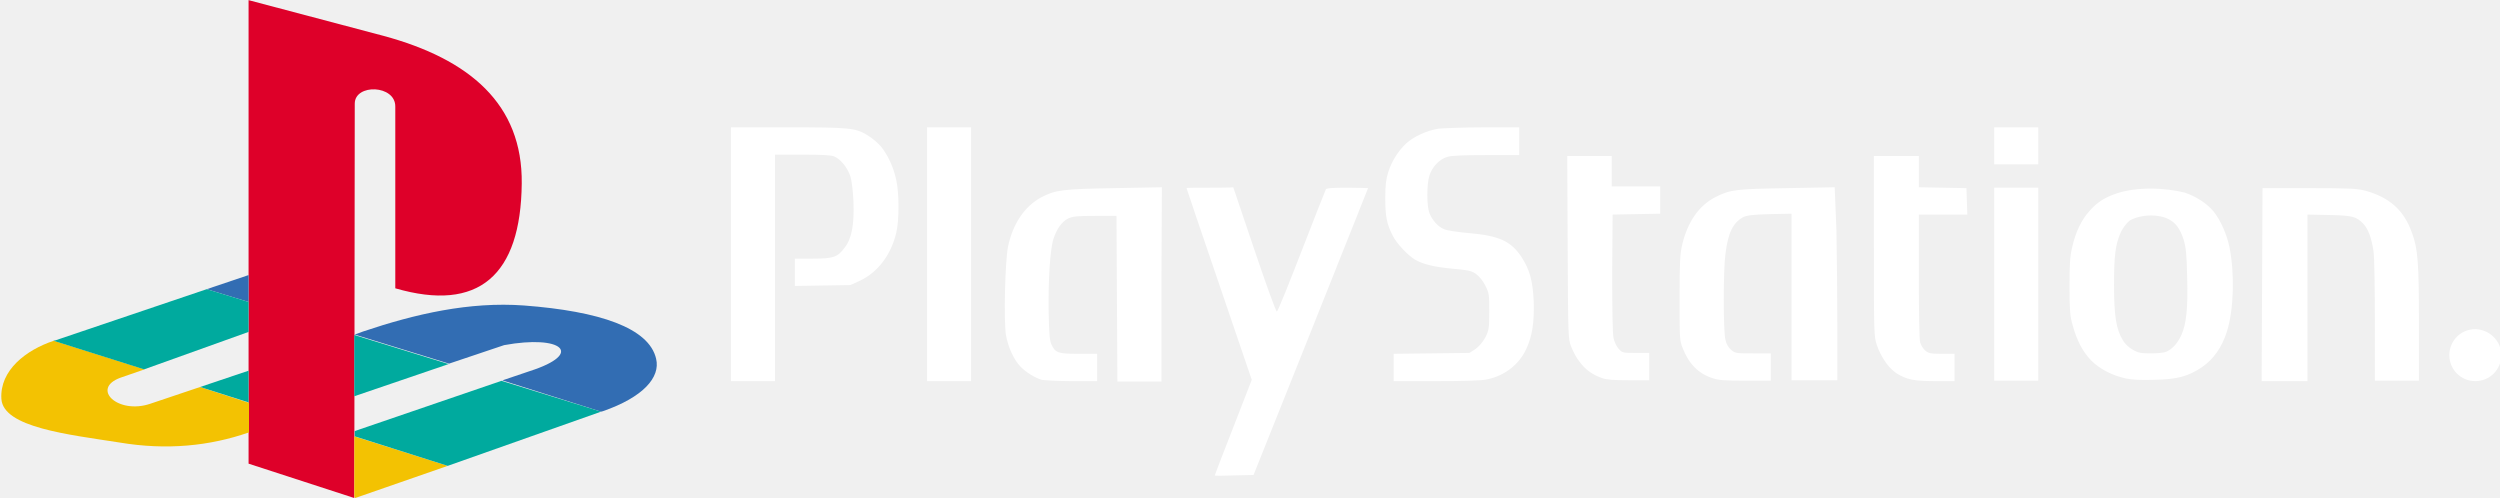
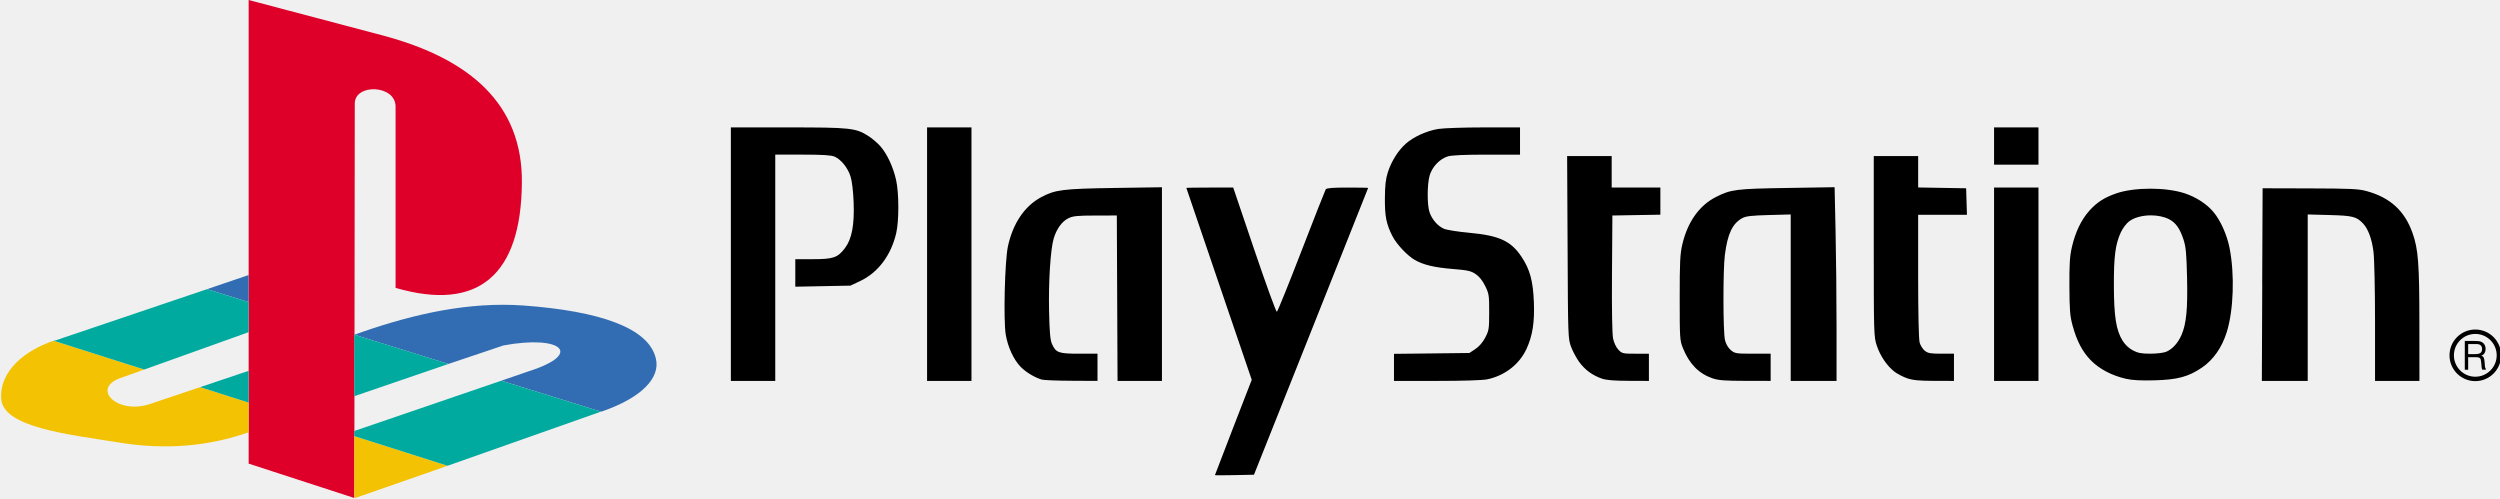
- <svg xmlns="http://www.w3.org/2000/svg" version="1.1" id="svg2" x="0px" y="0px" viewBox="0 0 567.4 113" enable-background="new 0 0 567.4 113" xml:space="preserve">
+ <svg xmlns="http://www.w3.org/2000/svg" version="1.1" id="svg2" x="0px" y="0px" width="567.429px" height="113.032px" viewBox="0 0 567.429 113.032" enable-background="new 0 0 567.429 113.032" xml:space="preserve">
  <g>
-     <path id="path2998" fill="#FFFFFF" d="M165.9,28.9v28.8v28.8h5h5V60.8V35.1h6.2c4.5,0,6.5,0.1,7.2,0.4c1.5,0.6,3,2.5,3.7,4.5   c0.3,1,0.6,3.3,0.7,5.8c0.2,5.2-0.4,8.4-2,10.4c-1.6,2.2-2.6,2.5-7.3,2.5h-4v3.1v3.1l6.3-0.1l6.3-0.1l2.2-1c4-1.9,7-5.8,8.2-10.8   c0.7-2.8,0.7-9.1,0-12.1c-0.6-2.9-2-5.8-3.5-7.6c-0.6-0.7-1.9-1.8-2.7-2.3c-2.9-1.9-4.1-2-18.4-2C178.8,28.9,165.9,28.9,165.9,28.9   z M210.4,28.9v28.8v28.8h5h5V57.7V28.9h-5H210.4z M336.8,28.9c-4.5,0-9.2,0.2-10.3,0.3c-2.6,0.4-5.7,1.8-7.4,3.4   c-1.7,1.6-3.2,3.9-4,6.4c-0.5,1.5-0.7,3-0.7,5.9c0,4.1,0.3,5.9,1.7,8.6c0.9,1.8,3.4,4.4,5,5.4c1.9,1.1,4.4,1.7,8.7,2.1   c3.3,0.3,4,0.4,5.1,1.1c0.8,0.6,1.6,1.5,2.2,2.7c0.9,1.8,0.9,2.1,0.9,6c0,3.8-0.1,4.2-0.9,5.8c-0.6,1.1-1.4,2-2.2,2.6l-1.4,0.9   l-8.6,0.1l-8.6,0.1v3.1v3.1h9.7c5.9,0,10.4-0.1,11.5-0.4c4-0.8,7.3-3.4,8.9-6.9c1.4-3,1.8-6,1.7-10.6c-0.2-4.8-0.9-7.4-2.8-10.3   c-2.4-3.6-5.1-4.8-11.9-5.4c-2.5-0.2-5.1-0.6-5.7-0.9c-1.4-0.6-2.7-2.1-3.3-3.7c-0.6-1.6-0.6-6.4,0-8.4c0.6-2,2.3-3.8,4.1-4.3   c0.9-0.3,3.9-0.4,8.8-0.4h7.5V32v-3.1L336.8,28.9L336.8,28.9z M452.6,28.9v4.2v4.2h5h5v-4.2v-4.2h-5   C457.6,28.9,452.6,28.9,452.6,28.9z M355.7,35.4l0.1,20.7c0.1,20.4,0.1,20.8,0.8,22.6c0.4,1,1.2,2.6,1.9,3.4c1.3,1.8,3,3,5.1,3.7   c1,0.4,2.8,0.5,6.1,0.5l4.6,0v-3.1v-3.1h-3c-2.9,0-3.1,0-3.9-0.9c-0.5-0.5-1-1.6-1.2-2.5c-0.2-1-0.3-6.4-0.3-14.8l0.1-13.2l5.4-0.1   l5.4-0.1v-3.1v-3.1h-5.5h-5.5V39v-3.6h-5H355.7L355.7,35.4z M425.3,35.4v20.5c0,19.8,0,20.5,0.7,22.5c0.8,2.3,2.3,4.7,4,6   c0.6,0.5,1.9,1.2,2.9,1.5c1.3,0.4,2.7,0.6,6.2,0.6l4.5,0v-3.1v-3.1h-2.9c-2.4,0-3-0.1-3.7-0.7c-0.5-0.4-1-1.2-1.2-1.9   c-0.2-0.7-0.3-6.6-0.3-15.1V48.7h5.5h5.5l-0.1-3l-0.1-3l-5.4-0.1l-5.4-0.1V39v-3.6h-5H425.3L425.3,35.4z M416.4,42.5l-10.8,0.2   c-11.6,0.2-12.8,0.3-16.2,2c-3.8,1.9-6.4,5.7-7.6,10.8c-0.5,2.1-0.6,4-0.6,12.1c0,9.2,0,9.7,0.7,11.4c1.4,3.6,3.6,5.8,6.7,6.8   c1.4,0.5,2.8,0.6,7.5,0.6l5.8,0v-3.1v-3.1h-4c-3.8,0-4.1,0-5-0.8c-0.6-0.5-1.1-1.3-1.3-2.3c-0.5-1.8-0.5-15.9,0-19.4   c0.6-4.9,1.7-7.1,4-8.4c0.8-0.4,2.1-0.6,6-0.7l5-0.1v18.9v18.9h5.2h5.2V74.3c0-6.7-0.1-16.6-0.2-22L416.4,42.5z M263.7,42.5   l-10.8,0.2c-11.7,0.2-13.4,0.4-16.6,2.1c-3.7,2-6.4,5.9-7.5,11.1c-0.7,3.3-1,16.8-0.5,20.1c0.5,2.8,1.8,5.7,3.4,7.3   c1.2,1.2,3.1,2.4,4.7,2.9c0.4,0.1,3.5,0.3,6.7,0.3l5.9,0v-3.1v-3.1h-4.2c-4.7,0-5.3-0.2-6.2-2.2c-0.4-0.9-0.5-2.7-0.6-7.4   c-0.1-6.8,0.3-14.1,1.1-16.5c0.7-2.2,1.9-3.9,3.3-4.6c1.1-0.5,2-0.6,6.1-0.6l4.9,0l0.1,18.8l0.1,18.8h5h5v-22L263.7,42.5   L263.7,42.5z M274.6,42.6c-2.9,0-5.3,0-5.3,0.1c0,0,3.3,9.9,7.4,21.8l7.4,21.7L279.9,97c-2.3,5.9-4.2,10.8-4.2,10.9s2,0.1,4.4,0   l4.4-0.1l13-32.5c7.1-17.9,13-32.5,13-32.6c0,0-2.1-0.1-4.7-0.1c-3.4,0-4.8,0.1-4.9,0.4c-0.1,0.2-2.6,6.5-5.5,14   c-2.9,7.5-5.4,13.7-5.6,13.7c-0.2,0.1-2.5-6.3-5.1-14l-4.8-14.2C279.9,42.6,274.6,42.6,274.6,42.6z M452.6,42.6v21.9v21.9h5h5V64.5   V42.6h-5H452.6z M513.5,42.7l-0.1,21.9h0l-0.1,21.9h5.2h5.2V67.6V48.7l5,0.1c5.3,0.1,6.1,0.4,7.6,1.9c1.2,1.2,2,3.5,2.4,6.4   c0.2,1.5,0.3,8.6,0.3,16v13.3h5h5l0-12.9c0-13.7-0.2-17-1.6-20.7c-1.8-5.1-5.1-8-10.5-9.5c-1.8-0.5-3.7-0.6-12.8-0.6L513.5,42.7   L513.5,42.7z M488.1,42.8c-2.8,0-5.7,0.4-7.7,1.1c-2.7,0.9-4.4,2-6.1,3.9c-1.9,2.1-3.2,4.8-4,8.3c-0.5,2.1-0.6,3.8-0.6,8.9   c0,5.4,0.1,6.7,0.7,8.8c1,3.6,2.3,6,4.2,8c1.9,1.9,4.7,3.4,7.9,4.1c1.4,0.3,3.4,0.4,6.5,0.3c5.2-0.1,7.7-0.8,10.8-2.9   c2.6-1.8,4.5-4.5,5.6-8c1.6-5,1.8-13.2,0.6-19.2c-0.6-2.9-2-6.1-3.6-8.1c-1.5-1.8-3.9-3.4-6.6-4.3   C493.8,43.2,490.9,42.8,488.1,42.8L488.1,42.8z M488.2,48.9c1.5,0,3,0.3,4.1,0.9c1.5,0.8,2.5,2.1,3.3,4.6c0.5,1.7,0.7,3.2,0.8,8.6   c0.2,7.1-0.2,10.5-1.3,13c-0.8,1.8-2,3.2-3.4,3.8c-0.6,0.3-2.2,0.4-3.6,0.4c-2.1,0-2.8-0.1-4-0.8c-0.9-0.5-1.8-1.3-2.3-2.2   c-1.5-2.4-2-5.5-2-12.5c0-6.7,0.3-9.3,1.6-12.1c0.4-0.9,1.3-2,1.9-2.5C484.4,49.4,486.3,48.9,488.2,48.9L488.2,48.9z" />
-     <path id="path3775" fill="#FFFFFF" d="M559.4,83.9h0.8v-2.8h1.8c0.5,0,0.8,0.1,0.9,0.2c0.1,0.1,0.2,0.5,0.3,1l0.1,0.8   c0,0.2,0,0.3,0.1,0.4c0,0.1,0.1,0.2,0.1,0.3h0.8v-0.2c-0.1-0.1-0.1-0.1-0.1-0.2c0-0.1-0.1-0.2-0.1-0.4l-0.1-1c0-0.5-0.1-0.8-0.2-1   c-0.1-0.3-0.3-0.4-0.6-0.5c0.3-0.1,0.6-0.2,0.7-0.5c0.2-0.3,0.3-0.6,0.3-1c0-0.3-0.1-0.6-0.2-0.9c-0.1-0.3-0.4-0.5-0.6-0.6   c-0.2-0.1-0.5-0.2-0.8-0.2c-0.2,0-0.5,0-0.9,0h-2.2L559.4,83.9L559.4,83.9z M560.2,80.4v-2.3h1.6c0.3,0,0.5,0,0.7,0   c0.2,0,0.4,0.1,0.5,0.2c0.1,0.1,0.3,0.2,0.3,0.4c0.1,0.2,0.1,0.3,0.1,0.5c0,0.4-0.1,0.7-0.4,0.9c-0.2,0.2-0.6,0.3-1.2,0.3   L560.2,80.4L560.2,80.4z" />
-     <path id="path3004" fill="#FFFFFF" stroke="#FFFFFF" stroke-miterlimit="10" d="M567.2,80.6c0,3-2.4,5.4-5.4,5.4   c-3,0-5.4-2.4-5.4-5.4s2.4-5.4,5.4-5.4C564.8,75.3,567.2,77.7,567.2,80.6z" />
+     <path id="path2998" d="M165.884,28.918v28.77v28.769h5.039h5.039V60.776V35.095h6.186c4.461,0,6.475,0.12,7.233,0.437   c1.496,0.625,3.036,2.529,3.667,4.521c0.331,1.047,0.604,3.313,0.701,5.831c0.2,5.154-0.398,8.356-1.971,10.433   c-1.641,2.168-2.645,2.51-7.284,2.51h-3.982v3.119v3.127l6.257-0.121l6.258-0.122l2.214-1.046c4.045-1.908,6.982-5.811,8.167-10.84   c0.662-2.808,0.652-9.086-0.021-12.099c-0.646-2.896-1.991-5.813-3.504-7.579c-0.633-0.738-1.857-1.797-2.712-2.347   c-2.933-1.882-4.062-2.001-18.356-2.001H165.884z M210.419,28.918v28.77v28.769h5.038h5.039V57.688v-28.77h-5.039H210.419z    M336.791,28.918c-4.514,0.001-9.158,0.16-10.321,0.346c-2.622,0.418-5.682,1.805-7.415,3.372c-1.748,1.579-3.238,3.949-4.044,6.44   c-0.501,1.548-0.659,2.959-0.68,5.933c-0.028,4.103,0.317,5.851,1.728,8.614c0.916,1.798,3.361,4.393,5.039,5.363   c1.948,1.129,4.44,1.727,8.725,2.072c3.26,0.264,4.02,0.426,5.08,1.129c0.834,0.551,1.566,1.453,2.184,2.711   c0.87,1.771,0.919,2.141,0.915,5.953c-0.004,3.801-0.058,4.176-0.896,5.771c-0.567,1.083-1.385,2.032-2.244,2.601l-1.352,0.895   l-8.563,0.102l-8.553,0.092v3.077v3.068h9.73c5.92,0,10.412-0.146,11.459-0.366c3.984-0.839,7.299-3.421,8.908-6.938   c1.357-2.963,1.834-6.008,1.656-10.576c-0.186-4.817-0.9-7.441-2.824-10.32c-2.389-3.576-5.063-4.802-11.854-5.424   c-2.513-0.23-5.086-0.635-5.72-0.904c-1.397-0.592-2.704-2.082-3.28-3.738c-0.57-1.633-0.561-6.361,0.02-8.359   c0.572-1.973,2.306-3.79,4.135-4.338c0.884-0.266,3.852-0.396,8.848-0.396H345v-3.09v-3.088H336.791L336.791,28.918z    M452.597,28.918v4.227v4.226h5.039h5.039v-4.226v-4.227h-5.039H452.597z M355.695,35.42l0.104,20.723   c0.09,20.399,0.104,20.754,0.803,22.604c0.389,1.033,1.225,2.58,1.857,3.443c1.293,1.76,2.973,2.994,5.1,3.738   c1.023,0.359,2.76,0.498,6.064,0.51l4.633,0.02V83.37v-3.088h-3.027c-2.881,0-3.072-0.039-3.891-0.895   c-0.508-0.529-1.006-1.563-1.207-2.52c-0.221-1.032-0.313-6.405-0.256-14.791l0.092-13.164l5.445-0.092l5.445-0.092v-3.076v-3.08   h-5.527h-5.525v-3.576V35.42h-5.049H355.695L355.695,35.42z M425.291,35.42v20.469c0,19.797,0.023,20.54,0.672,22.512   c0.77,2.347,2.338,4.672,4.043,5.973c0.65,0.497,1.939,1.165,2.863,1.482c1.289,0.445,2.73,0.582,6.156,0.59l4.469,0.01v-3.088   V80.28h-2.885c-2.41,0-3.02-0.104-3.727-0.662c-0.467-0.365-0.996-1.205-1.18-1.868c-0.205-0.739-0.336-6.584-0.336-15.106V48.748   h5.537h5.537l-0.092-3.007l-0.092-3.008l-5.445-0.09l-5.443-0.093v-3.565V35.42h-5.039H425.291L425.291,35.42z M416.402,42.489   l-10.758,0.174c-11.568,0.178-12.766,0.32-16.162,2.042c-3.799,1.925-6.447,5.663-7.648,10.788   c-0.502,2.138-0.59,3.979-0.59,12.109c0,9.231,0.027,9.661,0.742,11.428c1.441,3.561,3.586,5.759,6.674,6.826   c1.361,0.471,2.781,0.58,7.457,0.588l5.771,0.011v-3.089v-3.088h-4.043c-3.828,0-4.088-0.047-4.998-0.813   c-0.602-0.505-1.092-1.35-1.32-2.255c-0.453-1.794-0.475-15.937-0.031-19.362c0.631-4.865,1.727-7.146,4.014-8.371   c0.787-0.42,2.145-0.57,5.973-0.67l4.957-0.132v18.896v18.885h5.203h5.201V74.315c0-6.674-0.105-16.567-0.225-21.982   L416.402,42.489z M263.73,42.5l-10.808,0.162c-11.746,0.181-13.433,0.396-16.64,2.113c-3.725,1.994-6.385,5.936-7.508,11.123   c-0.713,3.295-1.047,16.791-0.498,20.053c0.48,2.847,1.811,5.713,3.404,7.334c1.172,1.193,3.117,2.369,4.743,2.865   c0.447,0.137,3.481,0.258,6.745,0.273l5.932,0.031v-3.088V80.28h-4.154c-4.686,0-5.303-0.221-6.186-2.235   c-0.395-0.897-0.549-2.662-0.65-7.416c-0.146-6.756,0.324-14.086,1.056-16.519c0.657-2.185,1.881-3.863,3.321-4.57   c1.052-0.516,2.019-0.613,6.125-0.62l4.875-0.011l0.082,18.773l0.082,18.772h5.039h5.039V64.473V42.5L263.73,42.5z M274.58,42.571   c-2.928,0-5.319,0.037-5.313,0.082c0.004,0.045,3.346,9.857,7.426,21.811l7.416,21.738l-4.176,10.769   c-2.295,5.927-4.175,10.819-4.175,10.869s1.993,0.05,4.429,0l4.43-0.091l12.951-32.508c7.127-17.879,12.963-32.543,12.963-32.588   c0.002-0.045-2.102-0.082-4.684-0.082c-3.404,0-4.765,0.113-4.947,0.408c-0.137,0.223-2.627,6.543-5.525,14.049   c-2.898,7.504-5.398,13.688-5.566,13.744c-0.17,0.057-2.471-6.265-5.109-14.049l-4.795-14.152H274.58z M452.597,42.571v21.942   v21.942h5.039h5.039V64.513V42.571h-5.039H452.597z M513.548,42.733l-0.094,21.861h0.012l-0.092,21.861h5.211h5.201V67.571V48.676   l4.957,0.133c5.262,0.137,6.141,0.356,7.619,1.939c1.16,1.24,1.988,3.499,2.357,6.439c0.191,1.539,0.346,8.603,0.346,16.01v13.258   h5.039h5.037l-0.01-12.922c-0.002-13.704-0.242-16.956-1.564-20.672c-1.795-5.053-5.102-8.049-10.482-9.508   c-1.779-0.483-3.68-0.567-12.811-0.59L513.548,42.733L513.548,42.733z M488.07,42.825c-2.842,0-5.674,0.357-7.709,1.057   c-2.709,0.932-4.41,2.023-6.117,3.921c-1.852,2.06-3.193,4.849-3.98,8.259c-0.482,2.09-0.596,3.844-0.568,8.939   c0.027,5.359,0.133,6.729,0.711,8.848c0.979,3.596,2.26,6.016,4.205,7.985c1.916,1.938,4.748,3.423,7.936,4.146   c1.434,0.324,3.422,0.426,6.461,0.344c5.238-0.139,7.73-0.813,10.787-2.904c2.563-1.752,4.5-4.516,5.598-7.995   c1.57-4.968,1.846-13.157,0.641-19.2c-0.586-2.936-2.01-6.119-3.598-8.056c-1.492-1.821-3.936-3.418-6.551-4.287   C493.773,43.182,490.912,42.825,488.07,42.825L488.07,42.825z M488.193,48.879c1.475,0,2.953,0.285,4.113,0.873   c1.514,0.768,2.465,2.104,3.291,4.632c0.541,1.653,0.676,3.158,0.803,8.625c0.166,7.14-0.162,10.505-1.27,13.043   c-0.781,1.792-2.045,3.185-3.434,3.779c-0.592,0.253-2.156,0.446-3.605,0.446c-2.055,0-2.844-0.145-3.992-0.75   c-0.902-0.478-1.773-1.295-2.336-2.205c-1.469-2.371-1.953-5.48-1.973-12.484c-0.016-6.667,0.328-9.348,1.557-12.059   c0.416-0.92,1.256-2.043,1.879-2.52C484.41,49.356,486.296,48.879,488.193,48.879L488.193,48.879z" />
+     <path id="path3775" d="M559.435,83.912h0.77v-2.835h1.756c0.48,0,0.795,0.078,0.938,0.232c0.139,0.148,0.229,0.493,0.268,1.032   l0.068,0.836c0.012,0.159,0.029,0.292,0.055,0.399c0.023,0.115,0.063,0.228,0.117,0.335h0.807v-0.21   c-0.064-0.057-0.107-0.125-0.135-0.204c-0.037-0.095-0.063-0.212-0.072-0.351l-0.07-0.972c-0.047-0.472-0.109-0.796-0.189-0.972   c-0.117-0.264-0.322-0.422-0.611-0.477c0.309-0.07,0.555-0.244,0.742-0.525c0.189-0.285,0.283-0.633,0.283-1.039   c0-0.334-0.068-0.625-0.207-0.871c-0.145-0.275-0.352-0.487-0.617-0.635c-0.217-0.12-0.477-0.198-0.777-0.234   c-0.201-0.023-0.508-0.036-0.914-0.036h-2.209V83.912L559.435,83.912z M560.207,80.375v-2.288h1.557   c0.303,0,0.523,0.008,0.662,0.022c0.205,0.033,0.369,0.092,0.488,0.174c0.146,0.097,0.256,0.219,0.328,0.369   c0.08,0.158,0.121,0.334,0.121,0.526c0,0.433-0.121,0.739-0.367,0.921c-0.246,0.184-0.648,0.274-1.207,0.274L560.207,80.375   L560.207,80.375z" />
+     <path id="path3004" fill="none" stroke="#000000" stroke-miterlimit="10" d="M567.179,80.649c0,2.957-2.398,5.356-5.355,5.356   c-2.959,0-5.355-2.397-5.355-5.356s2.396-5.356,5.355-5.356C564.781,75.292,567.179,77.69,567.179,80.649z" />
    <g id="g3" transform="translate(-61.6856, -312.868)">
-       <path id="path7" fill="#DE0029" d="M142.2,336.4l-0.1,89.5l-24-7.8V312.9l30.6,8.1c19.6,5.3,31.6,15.5,31.4,33.5    c-0.2,20.9-9.8,29.3-28.7,23.8v-41.2C151.5,332.1,142.2,331.8,142.2,336.4L142.2,336.4z" />
-       <path id="path9" fill="#F3C202" d="M107.1,400.7l-11.3,3.8c-7.3,2.5-13.6-3.4-6.8-5.9l5.5-1.9l-20.6-6.5    c-6.3,2.1-12.3,6.7-11.9,13.2c0.4,6.5,15.3,8.1,26.8,9.9c10.7,1.8,20.5,0.8,29.4-2.3v-6.7L107.1,400.7L107.1,400.7z M142.3,425.9    l21-7.3l-21.2-6.7v13.6L142.3,425.9L142.3,425.9z" />
-       <path id="path11" fill="#326DB3" d="M198.1,406.3l0.4-0.1c9.2-3.2,13.1-7.7,12.1-11.9c-1.6-7-12.8-10.8-30-12.1    c-12.4-0.9-24.6,1.9-36.5,5.9l-1.9,0.7l21.4,6.6l12.5-4.2c13.1-2.4,18.3,1.9,5.8,5.9l-6.2,2.1L198.1,406.3L198.1,406.3z     M118.1,375.3l-9.5,3.2l9.5,2.9V375.3L118.1,375.3z" />
-       <path id="path13" fill="#00AA9E" d="M163.3,418.6l34.8-12.3l-22.6-7l-33.3,11.4v1.2L163.3,418.6L163.3,418.6z M118.1,397l-11,3.7    l11,3.5V397L118.1,397z M142.1,402.8v-13.9l21.4,6.6L142.1,402.8L142.1,402.8z M94.4,396.7l23.7-8.5v-6.8l-9.5-2.9l-34.3,11.6    c-0.1,0-0.3,0.1-0.5,0.1L94.4,396.7L94.4,396.7z" />
+       <path id="path7" fill="#DE0029" d="M142.207,336.374l-0.099,89.525l-23.986-7.801v-105.23l30.618,8.096    c19.599,5.267,31.592,15.507,31.398,33.45c-0.195,20.873-9.849,29.258-28.667,23.797v-41.155    C151.469,332.08,142.207,331.789,142.207,336.374L142.207,336.374z" />
+       <path id="path9" fill="#F3C202" d="M107.102,400.738l-11.311,3.804c-7.314,2.537-13.554-3.412-6.826-5.853l5.46-1.948    l-20.575-6.536c-6.338,2.148-12.288,6.73-11.896,13.168c0.39,6.533,15.309,8.095,26.815,9.947    c10.726,1.754,20.477,0.779,29.351-2.342v-6.73L107.102,400.738L107.102,400.738z M142.302,425.9l20.965-7.313l-21.16-6.729    v13.557L142.302,425.9L142.302,425.9z" />
+       <path id="path11" fill="#326DB3" d="M198.08,406.299l0.389-0.099c9.167-3.217,13.067-7.707,12.092-11.898    c-1.56-7.021-12.773-10.826-30.033-12.093c-12.384-0.878-24.572,1.853-36.468,5.947l-1.95,0.685l21.355,6.633l12.48-4.197    c13.067-2.436,18.333,1.854,5.755,5.854l-6.242,2.146L198.08,406.299L198.08,406.299z M118.122,375.287l-9.459,3.217l9.459,2.925    V375.287L118.122,375.287z" />
+       <path id="path13" fill="#00AA9E" d="M163.268,418.585l34.812-12.286l-22.624-7.022l-33.348,11.41v1.17L163.268,418.585    L163.268,418.585z M118.122,397.033l-11.019,3.705l11.019,3.512V397.033L118.122,397.033z M142.107,402.789v-13.946l21.355,6.631    L142.107,402.789L142.107,402.789z M94.425,396.742l23.696-8.486v-6.826l-9.459-2.926l-34.324,11.605    c-0.097,0-0.292,0.096-0.487,0.096L94.425,396.742L94.425,396.742z" />
    </g>
  </g>
</svg>
